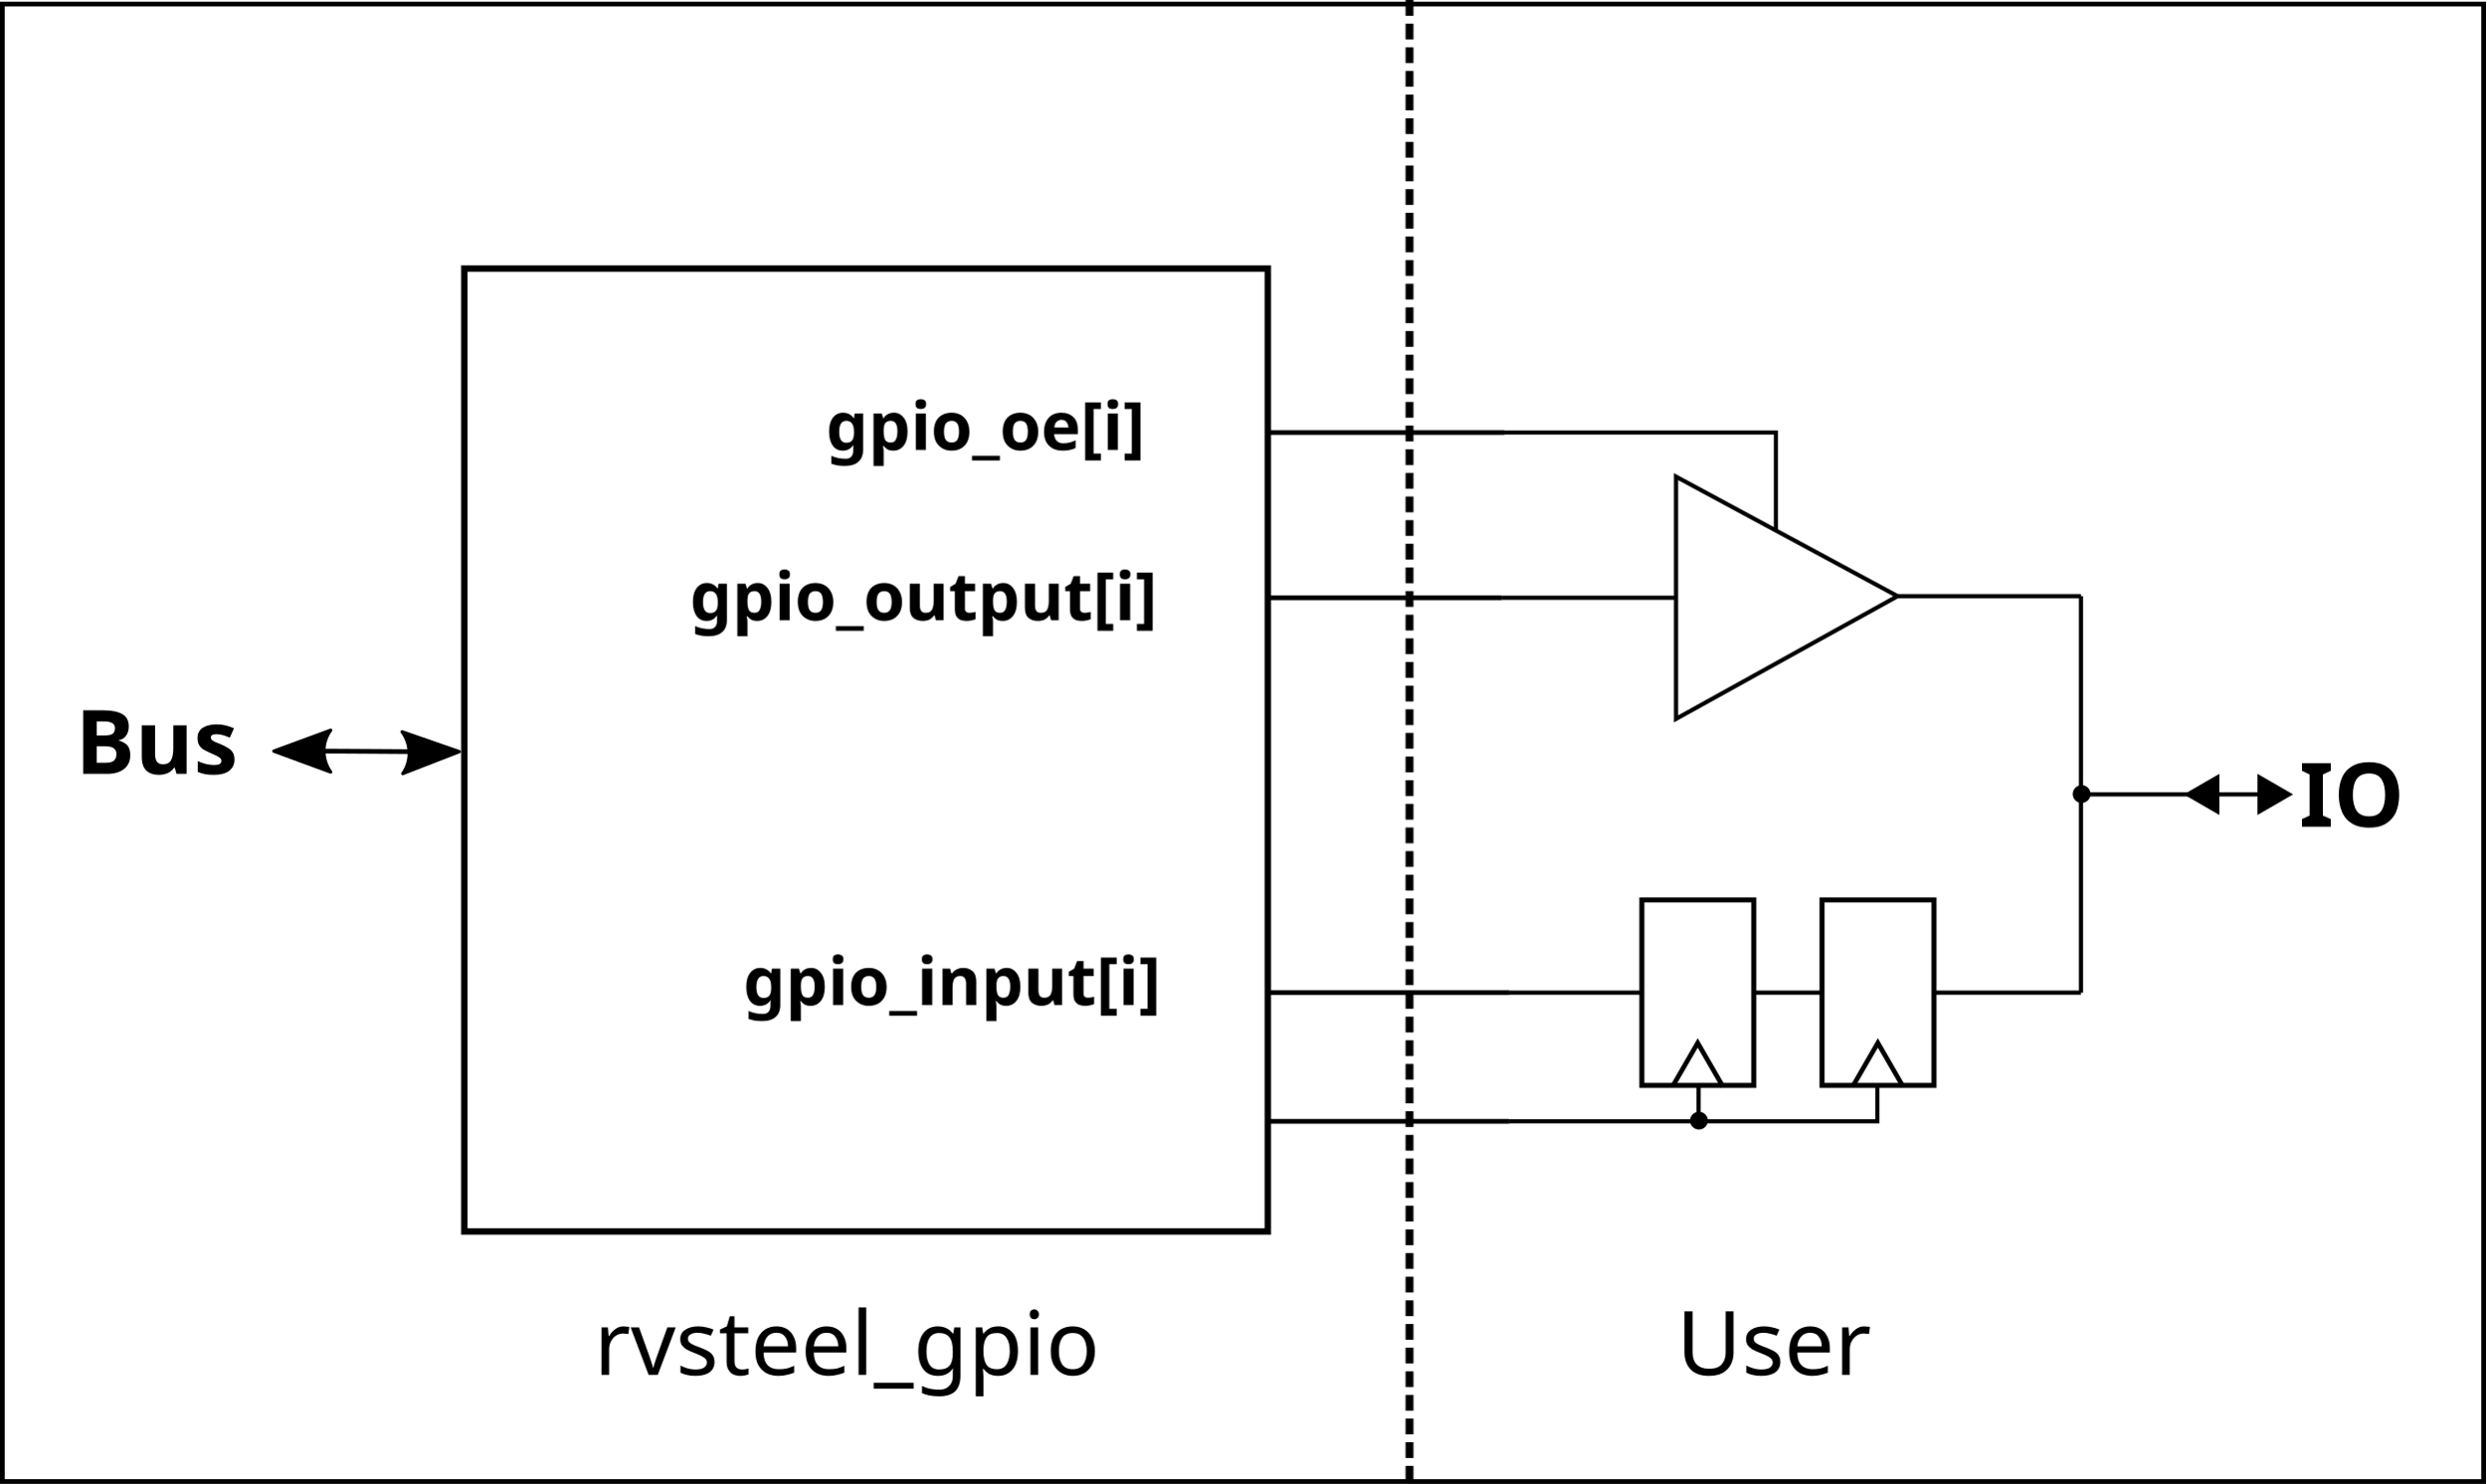
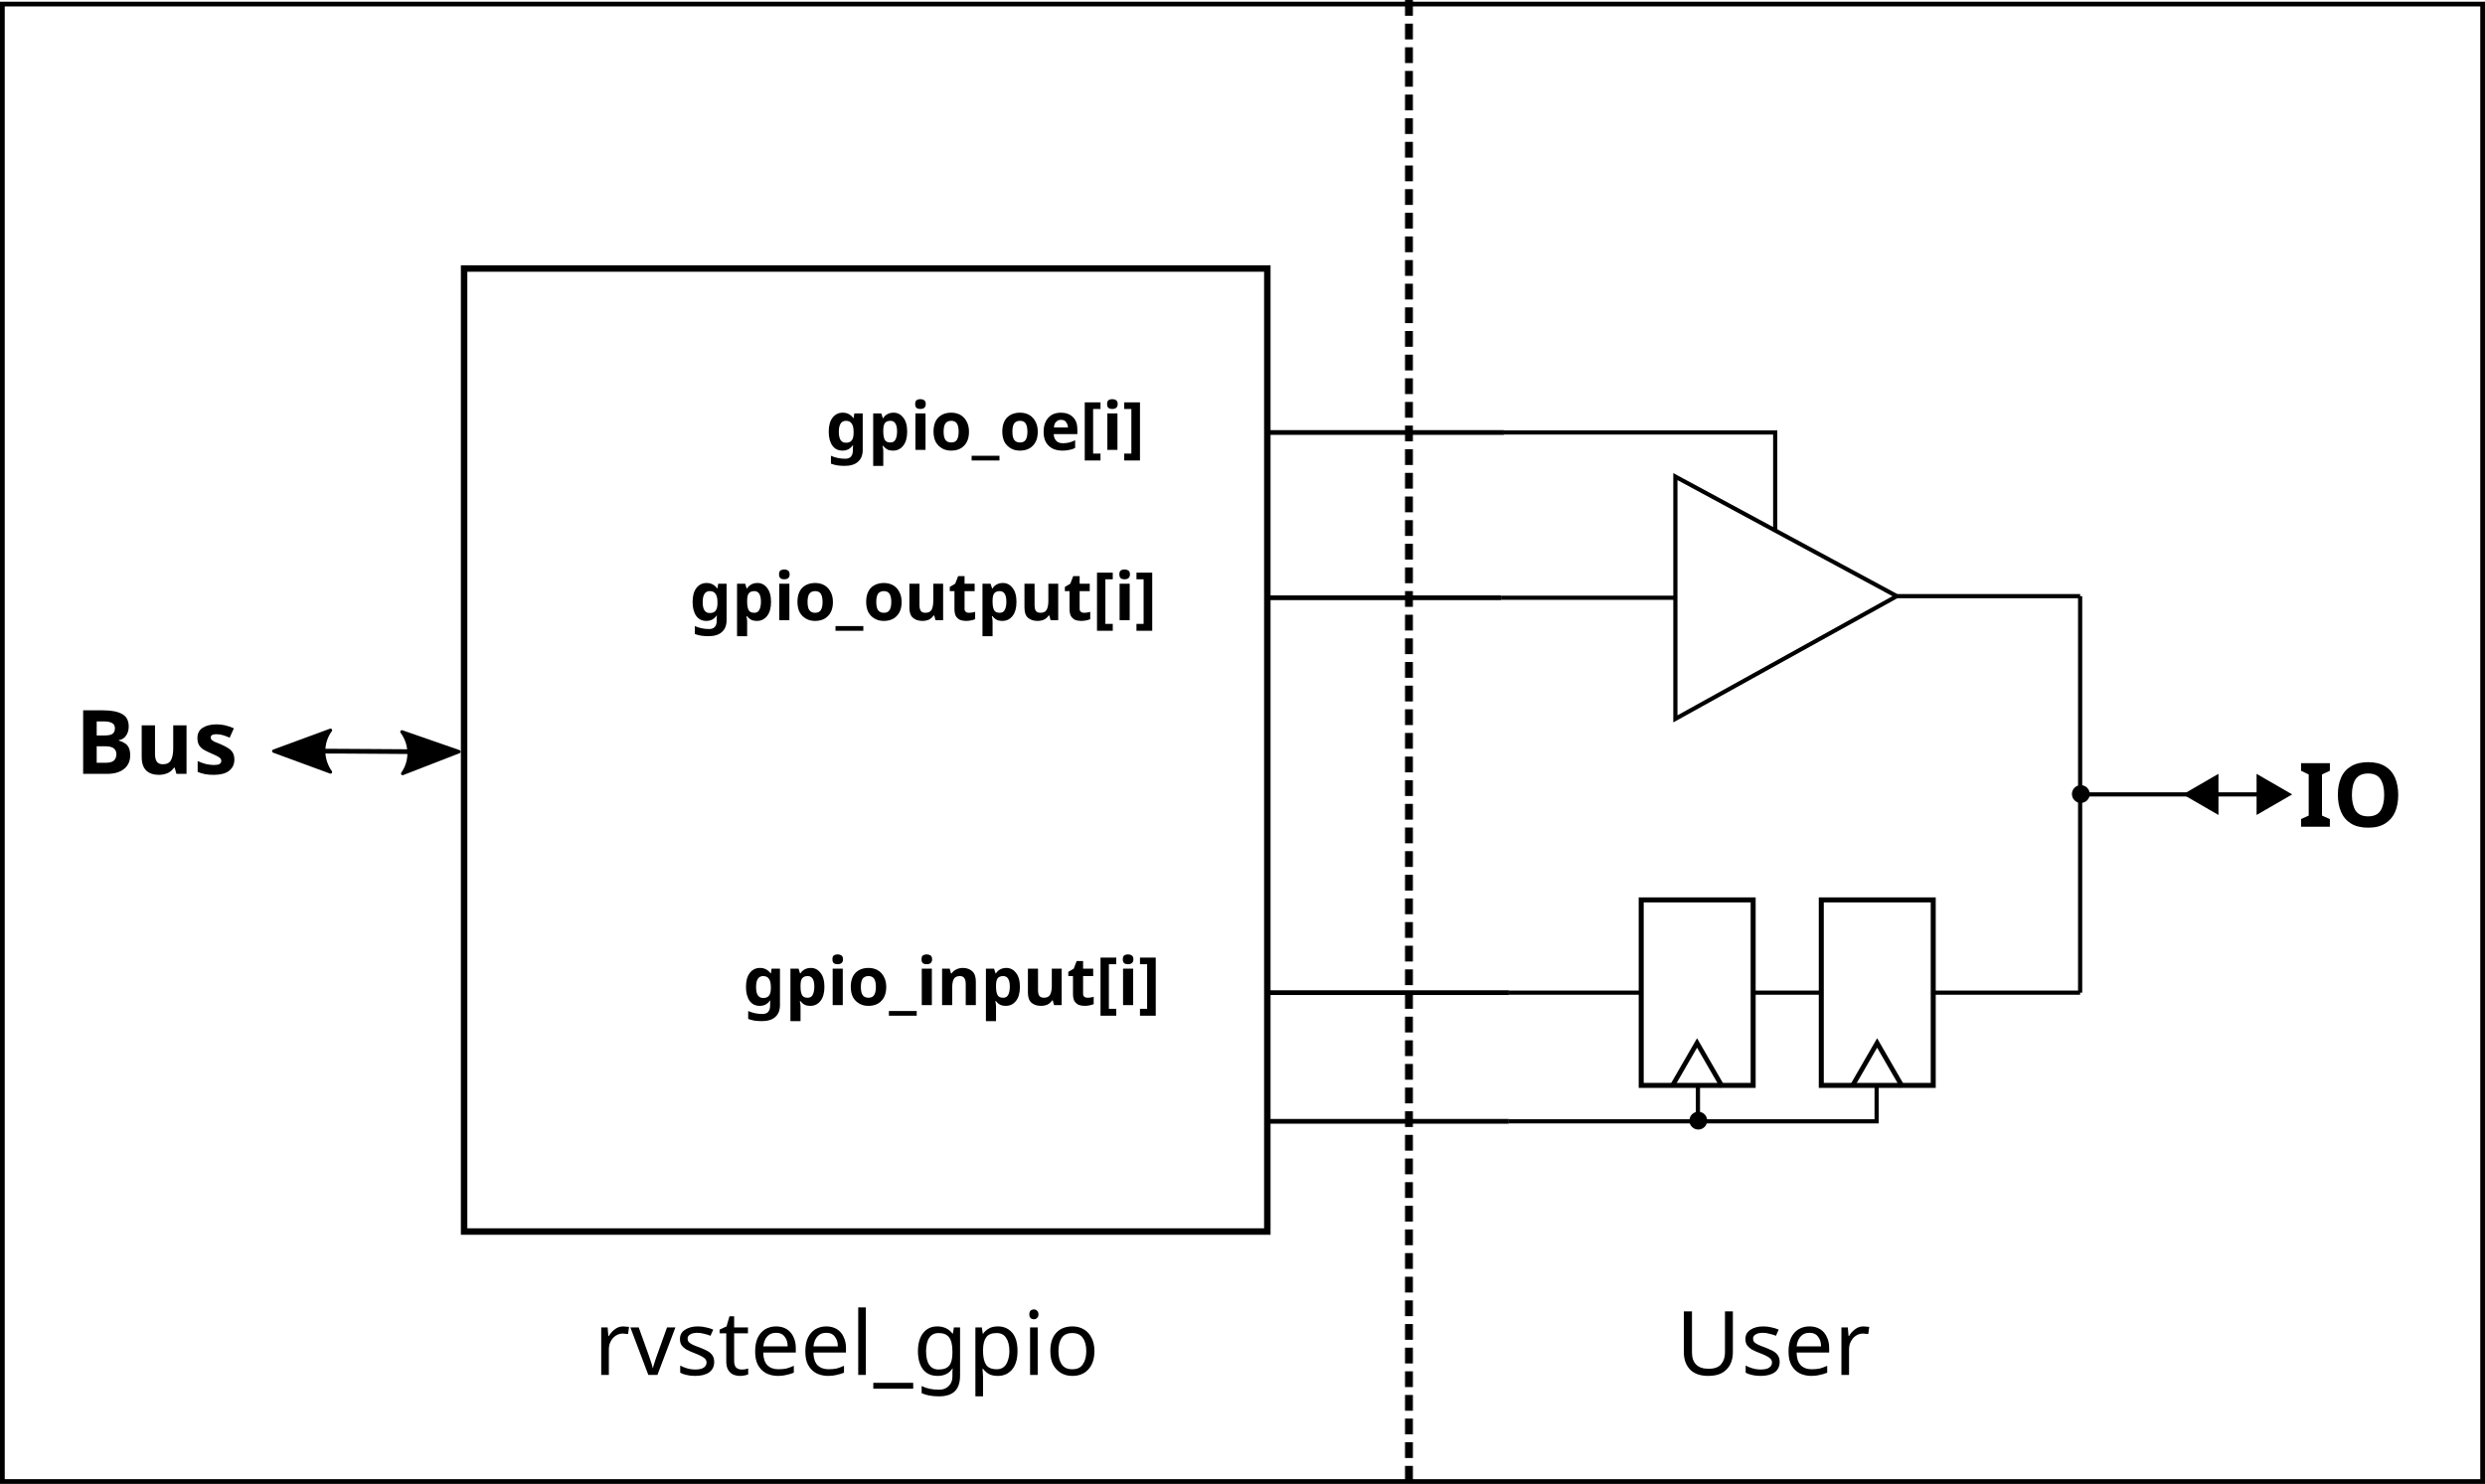
- <svg xmlns="http://www.w3.org/2000/svg" xmlns:xlink="http://www.w3.org/1999/xlink" width="157.651mm" height="94.143mm" viewBox="0 0 157.651 94.143" version="1.1" id="svg5">
+ <svg xmlns="http://www.w3.org/2000/svg" xmlns:xlink="http://www.w3.org/1999/xlink" id="svg5" width="595.848" height="355.816" version="1.1" viewBox="0 0 157.651 94.143">
  <defs id="defs2">
-     <marker style="overflow:visible" id="TriangleOutL" refX="0" refY="0" orient="auto">
-       <path transform="scale(0.8)" style="fill:context-stroke;fill-rule:evenodd;stroke:context-stroke;stroke-width:1pt" d="M 5.77,0 -2.88,5 V -5 Z" id="path1839" />
+     <marker style="overflow:visible" id="TriangleOutL" orient="auto" refX="0" refY="0">
+       <path transform="scale(0.8)" style="fill:context-stroke;fill-rule:evenodd;stroke:context-stroke;stroke-width:1pt" id="path1839" d="M 5.77,0 -2.88,5 V -5 Z" />
    </marker>
-     <marker style="overflow:visible" id="TriangleInL" refX="0" refY="0" orient="auto">
-       <path transform="scale(-0.8)" style="fill:context-stroke;fill-rule:evenodd;stroke:context-stroke;stroke-width:1pt" d="M 5.77,0 -2.88,5 V -5 Z" id="path1830" />
+     <marker style="overflow:visible" id="TriangleInL" orient="auto" refX="0" refY="0">
+       <path transform="scale(-0.8)" style="fill:context-stroke;fill-rule:evenodd;stroke:context-stroke;stroke-width:1pt" id="path1830" d="M 5.77,0 -2.88,5 V -5 Z" />
    </marker>
    <linearGradient id="linearGradient22995">
-       <stop style="stop-color:#000000;stop-opacity:1;" offset="0" id="stop22993" />
+       <stop style="stop-color:#000;stop-opacity:1" id="stop22993" offset="0" />
    </linearGradient>
-     <marker style="overflow:visible" id="Arrow2Lend" refX="0" refY="0" orient="auto">
-       <path transform="matrix(-1.1,0,0,-1.1,-1.1,0)" d="M 8.719,4.034 -2.207,0.016 8.719,-4.002 c -1.745,2.372 -1.735,5.617 -6e-7,8.035 z" style="fill:context-stroke;fill-rule:evenodd;stroke:context-stroke;stroke-width:0.625;stroke-linejoin:round" id="path1718" />
+     <marker style="overflow:visible" id="Arrow2Lend" orient="auto" refX="0" refY="0">
+       <path id="path1718" d="M 8.719,4.034 -2.207,0.016 8.719,-4.002 c -1.745,2.372 -1.735,5.617 -6e-7,8.035 z" transform="matrix(-1.1,0,0,-1.1,-1.1,0)" style="fill:context-stroke;fill-rule:evenodd;stroke:context-stroke;stroke-width:.625;stroke-linejoin:round" />
    </marker>
-     <marker style="overflow:visible" id="Arrow2Lstart" refX="0" refY="0" orient="auto">
-       <path transform="matrix(1.1,0,0,1.1,1.1,0)" d="M 8.719,4.034 -2.207,0.016 8.719,-4.002 c -1.745,2.372 -1.735,5.617 -6e-7,8.035 z" style="fill:context-stroke;fill-rule:evenodd;stroke:context-stroke;stroke-width:0.625;stroke-linejoin:round" id="path1715" />
+     <marker style="overflow:visible" id="Arrow2Lstart" orient="auto" refX="0" refY="0">
+       <path id="path1715" d="M 8.719,4.034 -2.207,0.016 8.719,-4.002 c -1.745,2.372 -1.735,5.617 -6e-7,8.035 z" transform="matrix(1.1,0,0,1.1,1.1,0)" style="fill:context-stroke;fill-rule:evenodd;stroke:context-stroke;stroke-width:.625;stroke-linejoin:round" />
    </marker>
-     <marker style="overflow:visible" id="Arrow1Lstart" refX="0" refY="0" orient="auto">
-       <path transform="matrix(0.8,0,0,0.8,10,0)" style="fill:context-stroke;fill-rule:evenodd;stroke:context-stroke;stroke-width:1pt" d="M 0,0 5,-5 -12.5,0 5,5 Z" id="path1697" />
+     <marker style="overflow:visible" id="Arrow1Lstart" orient="auto" refX="0" refY="0">
+       <path transform="matrix(0.8,0,0,0.8,10,0)" style="fill:context-stroke;fill-rule:evenodd;stroke:context-stroke;stroke-width:1pt" id="path1697" d="M 0,0 5,-5 -12.5,0 5,5 Z" />
    </marker>
    <linearGradient id="linearGradient977">
-       <stop style="stop-color:#000000;stop-opacity:1;" offset="0" id="stop975" />
+       <stop style="stop-color:#000;stop-opacity:1" id="stop975" offset="0" />
    </linearGradient>
    <linearGradient id="linearGradient852">
-       <stop style="stop-color:#000000;stop-opacity:1;" offset="0" id="stop850" />
+       <stop style="stop-color:#000;stop-opacity:1" id="stop850" offset="0" />
    </linearGradient>
-     <linearGradient xlink:href="#linearGradient852" id="linearGradient854" x1="35.606" y1="117.652" x2="80.907" y2="117.652" gradientUnits="userSpaceOnUse" gradientTransform="matrix(1.124862,0,0,0.900323,7.299961,28.86818)" />
-     <linearGradient xlink:href="#linearGradient22995" id="linearGradient22997" x1="123.661" y1="145.149" x2="132.506" y2="145.149" gradientUnits="userSpaceOnUse" gradientTransform="matrix(0.802895,0,0,0.8840333,25.03347,16.92682)" />
-     <linearGradient xlink:href="#linearGradient22995" id="linearGradient23607" gradientUnits="userSpaceOnUse" gradientTransform="matrix(0.802895,0,0,0.8840333,25.03347,16.92682)" x1="123.661" y1="145.149" x2="132.506" y2="145.149" />
+     <linearGradient id="linearGradient854" x1="35.606" x2="80.907" y1="117.652" y2="117.652" gradientTransform="matrix(1.124862,0,0,0.900323,7.299961,28.86818)" gradientUnits="userSpaceOnUse" xlink:href="#linearGradient852" />
+     <linearGradient id="linearGradient22997" x1="123.661" x2="132.506" y1="145.149" y2="145.149" gradientTransform="matrix(0.802895,0,0,0.8840333,25.03347,16.92682)" gradientUnits="userSpaceOnUse" xlink:href="#linearGradient22995" />
+     <linearGradient id="linearGradient23607" x1="123.661" x2="132.506" y1="145.149" y2="145.149" gradientTransform="matrix(0.802895,0,0,0.8840333,25.03347,16.92682)" gradientUnits="userSpaceOnUse" xlink:href="#linearGradient22995" />
  </defs>
  <g id="layer1" transform="translate(-17.90898,-87.20862)">
-     <rect style="fill:none;stroke-width:0.265" id="rect846" width="28.949" height="49.321" x="37.977" y="116.215" />
-     <rect style="fill:none;stroke:url(#linearGradient854);stroke-width:0.41;stroke-miterlimit:4;stroke-dasharray:none" id="rect848" width="50.957" height="61.097" x="47.352" y="104.244" ry="0" />
-     <path style="fill:none;stroke-width:0.265" id="path1204" d="m 20.312,136.869 c 0.106,0.004 0.211,0.018 0.316,0.021 0.098,0.003 0.195,5.3e-4 0.293,0.001 0.427,0.002 0.854,0.003 1.281,0.002 0.914,-0.001 1.828,0.034 2.74,0.106 0.43,0.039 0.86,0.084 1.292,0.099 0.387,-0.003 0.774,-0.011 1.161,-0.008 0.181,0.006 0.364,0.028 0.535,0.088 0.131,0.032 0.173,0.059 0.258,0.165 0.15,0.198 0.205,0.439 0.265,0.675 0.048,0.2 0.069,0.404 0.081,0.608 0.003,0.051 0.009,0.103 0.008,0.154 -8.2e-4,0.048 -0.009,0.095 -0.013,0.143 -0.024,0.134 -0.047,0.281 -0.118,0.401 -0.093,0.157 -0.26,0.254 -0.406,0.352 -1.053,0.647 -1.324,0.811 2.513,-1.454 0.122,-0.072 -0.249,0.135 -0.376,0.198 -0.349,0.173 -0.709,0.316 -1.074,0.451 -1.598,0.484 -3.134,1.202 -4.401,2.35 -0.227,0.229 -0.367,0.523 -0.454,0.83 -0.094,0.333 3.17e-4,0.589 0.141,0.889 0.156,0.307 0.39,0.554 0.646,0.779 0.188,0.162 0.4,0.29 0.623,0.397 0.199,0.102 0.418,0.116 0.637,0.12 0.092,-0.011 0.185,-0.011 0.277,-0.015 0.062,-0.003 0.114,-0.018 0.176,-0.014 0.014,-0.003 0.028,-0.006 0.042,-0.009 0.011,-0.006 0.022,-0.013 0.034,-0.017 0.015,-0.004 0.031,-0.005 0.046,-0.007 1.142,-0.654 2.284,-1.307 3.425,-1.962 0.042,-0.024 0.032,-0.022 0.052,-0.071 0.023,-0.161 -0.013,-7.9e-4 0.033,-0.084 0.007,-0.013 0.003,-0.032 0.013,-0.044 0.006,-0.008 0.022,-0.002 0.028,-0.01 0.047,-0.052 -0.02,-0.032 0.045,-0.042 0.005,-0.012 0.012,-0.023 0.015,-0.036 0.004,-0.017 -0.002,-0.036 0.006,-0.052 0.008,-0.017 0.035,-0.016 0.051,-0.026 0.038,-0.025 0.027,-0.019 0.048,-0.066 0.009,-0.012 0.019,-0.024 0.025,-0.037 0.008,-0.017 0.009,-0.037 0.019,-0.052 0.001,-0.002 0.064,-0.047 0.065,-0.049 0.02,-0.025 0.032,-0.056 0.05,-0.082 0.019,-0.049 0.042,-0.097 0.068,-0.142 0.009,-0.016 0.024,-0.029 0.031,-0.045 0.02,-0.044 0.029,-0.093 0.045,-0.139 0.019,-0.098 0.072,-0.18 0.113,-0.269 0.052,-0.112 0.004,-0.033 0.069,-0.129 0.089,-0.155 0.183,-0.306 0.263,-0.467 0.087,-0.109 0.157,-0.231 0.255,-0.331 0.056,-0.057 0.087,-0.074 0.152,-0.119 0.064,-0.073 0.15,-0.12 0.219,-0.187 0.025,-0.024 0.044,-0.052 0.069,-0.076 0.045,-0.043 0.096,-0.081 0.142,-0.123 0.124,-0.136 0.24,-0.276 0.343,-0.428 0.134,-0.206 0.274,-0.408 0.419,-0.607 0.038,-0.058 0.089,-0.106 0.132,-0.16 0.044,-0.057 0.047,-0.083 0.105,-0.124 0.016,-0.011 0.071,-0.036 0.054,-0.025 -1.104,0.655 -2.21,1.306 -3.314,1.96 -5.56e-4,-0.003 -0.027,-0.112 -0.008,-0.128 0.011,-0.009 0.028,0.007 0.039,0.016 0.08,0.066 0.105,0.176 0.135,0.269 0.012,0.051 0.029,0.102 0.035,0.155 0.035,0.281 -0.037,0.587 -0.149,0.843 -0.037,0.084 -0.085,0.162 -0.128,0.244 -0.364,0.628 -0.892,1.129 -1.431,1.605 -0.21,0.202 -0.673,0.503 -0.724,0.815 -0.035,0.212 0.045,0.271 0.148,0.445 0.072,0.056 0.135,0.124 0.215,0.169 0.178,0.099 0.495,0.178 0.686,0.219 0.468,0.099 0.939,0.134 1.415,0.166 0.199,0.003 0.398,0.014 0.597,0.009 0.836,-0.02 1.668,-0.135 2.495,-0.249 0.75,-0.103 1.499,-0.214 2.249,-0.32 1.778,-0.245 3.562,-0.454 5.351,-0.595 0.998,-0.079 1.358,-0.088 2.332,-0.133 1.142,-0.02 0.605,-0.021 1.612,-0.005 0,0 2.46,-1.814 2.46,-1.814 v 0 c -1.243,0.171 -0.591,0.086 -1.955,0.254 -1.29,0.144 -2.581,0.282 -3.874,0.397 -1.358,0.121 -1.279,0.103 -2.614,0.21 -0.393,0.032 -0.785,0.066 -1.178,0.099 -0.561,0.043 -1.44,0.111 -2.014,0.15 -0.891,0.06 -1.788,0.118 -2.679,0.015 -0.555,-0.067 -1.204,-0.115 -1.694,-0.411 -0.033,-0.02 -0.062,-0.047 -0.093,-0.07 -0.006,-0.013 -0.02,-0.024 -0.019,-0.038 0.003,-0.034 0.094,-0.151 0.096,-0.154 0.149,-0.184 0.328,-0.343 0.494,-0.512 0.54,-0.534 1.076,-1.087 1.445,-1.757 0.044,-0.099 0.093,-0.196 0.132,-0.297 0.152,-0.4 0.219,-0.833 0.147,-1.256 -0.057,-0.258 -0.132,-0.507 -0.325,-0.701 -0.032,-0.032 -0.072,-0.055 -0.108,-0.083 -1.135,0.666 -2.27,1.333 -3.405,1.999 -0.018,0.041 -0.035,0.08 -0.058,0.118 -0.047,0.075 -0.103,0.144 -0.145,0.221 -0.135,0.207 -0.284,0.405 -0.447,0.591 -0.119,0.13 -0.237,0.263 -0.374,0.374 -0.045,0.041 -0.086,0.086 -0.131,0.127 -0.097,0.088 -0.201,0.169 -0.288,0.268 -0.131,0.173 -0.25,0.356 -0.355,0.546 -0.104,0.16 -0.199,0.325 -0.288,0.493 -0.058,0.139 -0.117,0.28 -0.185,0.414 -0.131,0.204 0.048,-0.067 -0.076,0.101 -0.041,0.055 -0.069,0.123 -0.125,0.165 -0.01,0.012 -0.02,0.025 -0.029,0.037 -0.01,0.009 -0.022,0.016 -0.031,0.026 -0.128,0.161 0.072,-0.07 -0.046,0.091 -0.008,0.011 -0.022,0.016 -0.032,0.025 -0.011,0.011 -0.02,0.023 -0.031,0.035 -0.04,0.027 -0.06,0.056 -0.078,0.102 -0.005,0.013 -0.003,0.029 -0.012,0.04 -0.013,0.014 -0.045,-0.009 -0.053,0.018 -0.044,0.14 0.017,-0.022 -0.037,0.057 -0.008,0.012 -0.005,0.029 -0.014,0.041 -0.006,0.008 -0.019,0.005 -0.026,0.011 -0.009,0.008 -0.009,0.025 -0.02,0.03 -0.011,0.005 -0.024,-0.004 -0.036,-0.007 -0.012,-1.5e-4 -0.025,-0.004 -0.036,-5.3e-4 -0.012,0.003 -0.043,0.025 -0.032,0.019 1.12,-0.64 2.238,-1.282 3.359,-1.92 0.012,-0.007 -0.018,0.02 -0.03,0.026 -0.013,0.007 -0.029,0.007 -0.044,0.011 -0.013,0.008 -0.027,0.015 -0.04,0.023 -0.013,0.012 -0.024,0.028 -0.04,0.037 -0.019,0.01 -0.042,0.011 -0.063,0.018 -0.05,0.016 -0.096,0.044 -0.146,0.058 -0.064,0.018 -0.133,0.015 -0.197,0.034 -0.175,0.039 -0.355,0.056 -0.532,0.018 -0.215,-0.054 -0.416,-0.148 -0.603,-0.268 -0.236,-0.16 -0.432,-0.345 -0.548,-0.612 -0.033,-0.088 -0.058,-0.139 -0.07,-0.232 -0.018,-0.141 0.03,-0.278 0.075,-0.409 0.124,-0.264 0.252,-0.448 0.503,-0.608 1.134,-0.654 0.794,-0.458 -2.949,1.681 -0.062,0.035 0.123,-0.072 0.186,-0.103 0.265,-0.13 0.548,-0.218 0.823,-0.325 0.379,-0.148 0.757,-0.295 1.131,-0.456 0.119,-0.051 0.243,-0.093 0.355,-0.157 1.139,-0.642 2.272,-1.298 3.4,-1.96 0.101,-0.059 0.19,-0.136 0.284,-0.204 0.174,-0.167 0.241,-0.204 0.355,-0.409 0.116,-0.209 0.138,-0.452 0.146,-0.686 -0.01,-0.335 -0.046,-0.668 -0.125,-0.994 -0.068,-0.285 -0.118,-0.581 -0.265,-0.838 -0.098,-0.156 -0.195,-0.316 -0.37,-0.393 -0.055,-0.017 -0.109,-0.039 -0.164,-0.053 -0.174,-0.044 -0.355,-0.049 -0.533,-0.064 -0.394,-0.004 -0.787,0.037 -1.181,0.032 -0.487,-0.011 -0.975,-0.016 -1.461,0.017 -0.94,0.037 -1.882,0.041 -2.82,-0.039 -0.357,-0.029 -0.716,-0.052 -1.068,-0.125 -0.067,-0.014 -0.132,-0.034 -0.197,-0.051 -0.04,-0.011 -0.081,-0.019 -0.12,-0.032 -0.023,-0.008 -0.044,-0.021 -0.066,-0.032 0,0 -3.25,2.242 -3.25,2.242 z" />
-     <path style="fill:none;stroke:#000000;stroke-width:0.3;stroke-linecap:butt;stroke-linejoin:miter;stroke-miterlimit:1;stroke-dasharray:none;stroke-opacity:1;marker-start:url(#Arrow2Lstart);marker-end:url(#Arrow2Lend)" d="m 35.67,134.857 c 5.29,0 10.238,0.065 10.964,0.052" id="path2080" />
-     <text xml:space="preserve" style="font-style:normal;font-variant:normal;font-weight:bold;font-stretch:normal;font-size:5.644px;line-height:1.25;font-family:sans-serif;-inkscape-font-specification:'sans-serif, Bold';font-variant-ligatures:normal;font-variant-caps:normal;font-variant-numeric:normal;font-variant-east-asian:normal;fill:#000000;fill-opacity:1;stroke:none;stroke-width:0.265" x="22.685" y="136.302" id="text5067">
-       <tspan id="tspan5065" style="font-style:normal;font-variant:normal;font-weight:bold;font-stretch:normal;font-size:5.644px;font-family:sans-serif;-inkscape-font-specification:'sans-serif, Bold';font-variant-ligatures:normal;font-variant-caps:normal;font-variant-numeric:normal;font-variant-east-asian:normal;stroke-width:0.265" x="22.685" y="136.302">Bus</tspan>
+     <rect style="fill:none;stroke-width:.265" id="rect846" width="28.949" height="49.321" x="37.977" y="116.215" />
+     <rect style="fill:none;stroke:url(#linearGradient854);stroke-width:.41;stroke-miterlimit:4;stroke-dasharray:none" id="rect848" width="50.957" height="61.097" x="47.352" y="104.244" ry="0" />
+     <path style="fill:none;stroke-width:.265" id="path1204" d="m 20.312,136.869 c 0.106,0.004 0.211,0.018 0.316,0.021 0.098,0.003 0.195,5.3e-4 0.293,0.001 0.427,0.002 0.854,0.003 1.281,0.002 0.914,-0.001 1.828,0.034 2.74,0.106 0.43,0.039 0.86,0.084 1.292,0.099 0.387,-0.003 0.774,-0.011 1.161,-0.008 0.181,0.006 0.364,0.028 0.535,0.088 0.131,0.032 0.173,0.059 0.258,0.165 0.15,0.198 0.205,0.439 0.265,0.675 0.048,0.2 0.069,0.404 0.081,0.608 0.003,0.051 0.009,0.103 0.008,0.154 -8.2e-4,0.048 -0.009,0.095 -0.013,0.143 -0.024,0.134 -0.047,0.281 -0.118,0.401 -0.093,0.157 -0.26,0.254 -0.406,0.352 -1.053,0.647 -1.324,0.811 2.513,-1.454 0.122,-0.072 -0.249,0.135 -0.376,0.198 -0.349,0.173 -0.709,0.316 -1.074,0.451 -1.598,0.484 -3.134,1.202 -4.401,2.35 -0.227,0.229 -0.367,0.523 -0.454,0.83 -0.094,0.333 3.17e-4,0.589 0.141,0.889 0.156,0.307 0.39,0.554 0.646,0.779 0.188,0.162 0.4,0.29 0.623,0.397 0.199,0.102 0.418,0.116 0.637,0.12 0.092,-0.011 0.185,-0.011 0.277,-0.015 0.062,-0.003 0.114,-0.018 0.176,-0.014 0.014,-0.003 0.028,-0.006 0.042,-0.009 0.011,-0.006 0.022,-0.013 0.034,-0.017 0.015,-0.004 0.031,-0.005 0.046,-0.007 1.142,-0.654 2.284,-1.307 3.425,-1.962 0.042,-0.024 0.032,-0.022 0.052,-0.071 0.023,-0.161 -0.013,-7.9e-4 0.033,-0.084 0.007,-0.013 0.003,-0.032 0.013,-0.044 0.006,-0.008 0.022,-0.002 0.028,-0.01 0.047,-0.052 -0.02,-0.032 0.045,-0.042 0.005,-0.012 0.012,-0.023 0.015,-0.036 0.004,-0.017 -0.002,-0.036 0.006,-0.052 0.008,-0.017 0.035,-0.016 0.051,-0.026 0.038,-0.025 0.027,-0.019 0.048,-0.066 0.009,-0.012 0.019,-0.024 0.025,-0.037 0.008,-0.017 0.009,-0.037 0.019,-0.052 0.001,-0.002 0.064,-0.047 0.065,-0.049 0.02,-0.025 0.032,-0.056 0.05,-0.082 0.019,-0.049 0.042,-0.097 0.068,-0.142 0.009,-0.016 0.024,-0.029 0.031,-0.045 0.02,-0.044 0.029,-0.093 0.045,-0.139 0.019,-0.098 0.072,-0.18 0.113,-0.269 0.052,-0.112 0.004,-0.033 0.069,-0.129 0.089,-0.155 0.183,-0.306 0.263,-0.467 0.087,-0.109 0.157,-0.231 0.255,-0.331 0.056,-0.057 0.087,-0.074 0.152,-0.119 0.064,-0.073 0.15,-0.12 0.219,-0.187 0.025,-0.024 0.044,-0.052 0.069,-0.076 0.045,-0.043 0.096,-0.081 0.142,-0.123 0.124,-0.136 0.24,-0.276 0.343,-0.428 0.134,-0.206 0.274,-0.408 0.419,-0.607 0.038,-0.058 0.089,-0.106 0.132,-0.16 0.044,-0.057 0.047,-0.083 0.105,-0.124 0.016,-0.011 0.071,-0.036 0.054,-0.025 -1.104,0.655 -2.21,1.306 -3.314,1.96 -5.56e-4,-0.003 -0.027,-0.112 -0.008,-0.128 0.011,-0.009 0.028,0.007 0.039,0.016 0.08,0.066 0.105,0.176 0.135,0.269 0.012,0.051 0.029,0.102 0.035,0.155 0.035,0.281 -0.037,0.587 -0.149,0.843 -0.037,0.084 -0.085,0.162 -0.128,0.244 -0.364,0.628 -0.892,1.129 -1.431,1.605 -0.21,0.202 -0.673,0.503 -0.724,0.815 -0.035,0.212 0.045,0.271 0.148,0.445 0.072,0.056 0.135,0.124 0.215,0.169 0.178,0.099 0.495,0.178 0.686,0.219 0.468,0.099 0.939,0.134 1.415,0.166 0.199,0.003 0.398,0.014 0.597,0.009 0.836,-0.02 1.668,-0.135 2.495,-0.249 0.75,-0.103 1.499,-0.214 2.249,-0.32 1.778,-0.245 3.562,-0.454 5.351,-0.595 0.998,-0.079 1.358,-0.088 2.332,-0.133 1.142,-0.02 0.605,-0.021 1.612,-0.005 0,0 2.46,-1.814 2.46,-1.814 v 0 c -1.243,0.171 -0.591,0.086 -1.955,0.254 -1.29,0.144 -2.581,0.282 -3.874,0.397 -1.358,0.121 -1.279,0.103 -2.614,0.21 -0.393,0.032 -0.785,0.066 -1.178,0.099 -0.561,0.043 -1.44,0.111 -2.014,0.15 -0.891,0.06 -1.788,0.118 -2.679,0.015 -0.555,-0.067 -1.204,-0.115 -1.694,-0.411 -0.033,-0.02 -0.062,-0.047 -0.093,-0.07 -0.006,-0.013 -0.02,-0.024 -0.019,-0.038 0.003,-0.034 0.094,-0.151 0.096,-0.154 0.149,-0.184 0.328,-0.343 0.494,-0.512 0.54,-0.534 1.076,-1.087 1.445,-1.757 0.044,-0.099 0.093,-0.196 0.132,-0.297 0.152,-0.4 0.219,-0.833 0.147,-1.256 -0.057,-0.258 -0.132,-0.507 -0.325,-0.701 -0.032,-0.032 -0.072,-0.055 -0.108,-0.083 -1.135,0.666 -2.27,1.333 -3.405,1.999 -0.018,0.041 -0.035,0.08 -0.058,0.118 -0.047,0.075 -0.103,0.144 -0.145,0.221 -0.135,0.207 -0.284,0.405 -0.447,0.591 -0.119,0.13 -0.237,0.263 -0.374,0.374 -0.045,0.041 -0.086,0.086 -0.131,0.127 -0.097,0.088 -0.201,0.169 -0.288,0.268 -0.131,0.173 -0.25,0.356 -0.355,0.546 -0.104,0.16 -0.199,0.325 -0.288,0.493 -0.058,0.139 -0.117,0.28 -0.185,0.414 -0.131,0.204 0.048,-0.067 -0.076,0.101 -0.041,0.055 -0.069,0.123 -0.125,0.165 -0.01,0.012 -0.02,0.025 -0.029,0.037 -0.01,0.009 -0.022,0.016 -0.031,0.026 -0.128,0.161 0.072,-0.07 -0.046,0.091 -0.008,0.011 -0.022,0.016 -0.032,0.025 -0.011,0.011 -0.02,0.023 -0.031,0.035 -0.04,0.027 -0.06,0.056 -0.078,0.102 -0.005,0.013 -0.003,0.029 -0.012,0.04 -0.013,0.014 -0.045,-0.009 -0.053,0.018 -0.044,0.14 0.017,-0.022 -0.037,0.057 -0.008,0.012 -0.005,0.029 -0.014,0.041 -0.006,0.008 -0.019,0.005 -0.026,0.011 -0.009,0.008 -0.009,0.025 -0.02,0.03 -0.011,0.005 -0.024,-0.004 -0.036,-0.007 -0.012,-1.5e-4 -0.025,-0.004 -0.036,-5.3e-4 -0.012,0.003 -0.043,0.025 -0.032,0.019 1.12,-0.64 2.238,-1.282 3.359,-1.92 0.012,-0.007 -0.018,0.02 -0.03,0.026 -0.013,0.007 -0.029,0.007 -0.044,0.011 -0.013,0.008 -0.027,0.015 -0.04,0.023 -0.013,0.012 -0.024,0.028 -0.04,0.037 -0.019,0.01 -0.042,0.011 -0.063,0.018 -0.05,0.016 -0.096,0.044 -0.146,0.058 -0.064,0.018 -0.133,0.015 -0.197,0.034 -0.175,0.039 -0.355,0.056 -0.532,0.018 -0.215,-0.054 -0.416,-0.148 -0.603,-0.268 -0.236,-0.16 -0.432,-0.345 -0.548,-0.612 -0.033,-0.088 -0.058,-0.139 -0.07,-0.232 -0.018,-0.141 0.03,-0.278 0.075,-0.409 0.124,-0.264 0.252,-0.448 0.503,-0.608 1.134,-0.654 0.794,-0.458 -2.949,1.681 -0.062,0.035 0.123,-0.072 0.186,-0.103 0.265,-0.13 0.548,-0.218 0.823,-0.325 0.379,-0.148 0.757,-0.295 1.131,-0.456 0.119,-0.051 0.243,-0.093 0.355,-0.157 1.139,-0.642 2.272,-1.298 3.4,-1.96 0.101,-0.059 0.19,-0.136 0.284,-0.204 0.174,-0.167 0.241,-0.204 0.355,-0.409 0.116,-0.209 0.138,-0.452 0.146,-0.686 -0.01,-0.335 -0.046,-0.668 -0.125,-0.994 -0.068,-0.285 -0.118,-0.581 -0.265,-0.838 -0.098,-0.156 -0.195,-0.316 -0.37,-0.393 -0.055,-0.017 -0.109,-0.039 -0.164,-0.053 -0.174,-0.044 -0.355,-0.049 -0.533,-0.064 -0.394,-0.004 -0.787,0.037 -1.181,0.032 -0.487,-0.011 -0.975,-0.016 -1.461,0.017 -0.94,0.037 -1.882,0.041 -2.82,-0.039 -0.357,-0.029 -0.716,-0.052 -1.068,-0.125 -0.067,-0.014 -0.132,-0.034 -0.197,-0.051 -0.04,-0.011 -0.081,-0.019 -0.12,-0.032 -0.023,-0.008 -0.044,-0.021 -0.066,-0.032 0,0 -3.25,2.242 -3.25,2.242 z" />
+     <path style="fill:none;stroke:#000;stroke-width:.3;stroke-linecap:butt;stroke-linejoin:miter;stroke-miterlimit:1;stroke-dasharray:none;stroke-opacity:1;marker-start:url(#Arrow2Lstart);marker-end:url(#Arrow2Lend)" id="path2080" d="m 35.67,134.857 c 5.29,0 10.238,0.065 10.964,0.052" />
+     <text xml:space="preserve" style="font-style:normal;font-variant:normal;font-weight:700;font-stretch:normal;font-size:5.644px;line-height:1.25;font-family:sans-serif;-inkscape-font-specification:'sans-serif, Bold';font-variant-ligatures:normal;font-variant-caps:normal;font-variant-numeric:normal;font-variant-east-asian:normal;fill:#000;fill-opacity:1;stroke:none;stroke-width:.265" id="text5067" x="22.685" y="136.302">
+       <tspan id="tspan5065" style="font-style:normal;font-variant:normal;font-weight:700;font-stretch:normal;font-size:5.644px;font-family:sans-serif;-inkscape-font-specification:'sans-serif, Bold';font-variant-ligatures:normal;font-variant-caps:normal;font-variant-numeric:normal;font-variant-east-asian:normal;stroke-width:.265" x="22.685" y="136.302">Bus</tspan>
    </text>
-     <text xml:space="preserve" style="font-style:normal;font-variant:normal;font-weight:bold;font-stretch:normal;font-size:4.233px;line-height:1.25;font-family:sans-serif;-inkscape-font-specification:'sans-serif, Bold';font-variant-ligatures:normal;font-variant-caps:normal;font-variant-numeric:normal;font-variant-east-asian:normal;fill:#000000;fill-opacity:1;stroke:none;stroke-width:0.265" x="65.047" y="150.976" id="text10566">
+     <text xml:space="preserve" style="font-style:normal;font-variant:normal;font-weight:700;font-stretch:normal;font-size:4.233px;line-height:1.25;font-family:sans-serif;-inkscape-font-specification:'sans-serif, Bold';font-variant-ligatures:normal;font-variant-caps:normal;font-variant-numeric:normal;font-variant-east-asian:normal;fill:#000;fill-opacity:1;stroke:none;stroke-width:.265" id="text10566" x="65.047" y="150.976">
      <tspan id="tspan22365" x="65.047" y="150.976">gpio_input[i]</tspan>
    </text>
-     <text xml:space="preserve" style="font-style:normal;font-variant:normal;font-weight:bold;font-stretch:normal;font-size:4.233px;line-height:1.25;font-family:sans-serif;-inkscape-font-specification:'sans-serif, Bold';font-variant-ligatures:normal;font-variant-caps:normal;font-variant-numeric:normal;font-variant-east-asian:normal;fill:#000000;fill-opacity:1;stroke:none;stroke-width:0.265" x="70.298" y="115.749" id="text16176">
+     <text xml:space="preserve" style="font-style:normal;font-variant:normal;font-weight:700;font-stretch:normal;font-size:4.233px;line-height:1.25;font-family:sans-serif;-inkscape-font-specification:'sans-serif, Bold';font-variant-ligatures:normal;font-variant-caps:normal;font-variant-numeric:normal;font-variant-east-asian:normal;fill:#000;fill-opacity:1;stroke:none;stroke-width:.265" id="text16176" x="70.298" y="115.749">
      <tspan id="tspan22325" x="70.298" y="115.749">gpio_oe[i]</tspan>
    </text>
-     <text xml:space="preserve" style="font-style:normal;font-variant:normal;font-weight:bold;font-stretch:normal;font-size:4.233px;line-height:1.25;font-family:sans-serif;-inkscape-font-specification:'sans-serif, Bold';font-variant-ligatures:normal;font-variant-caps:normal;font-variant-numeric:normal;font-variant-east-asian:normal;fill:#000000;fill-opacity:1;stroke:none;stroke-width:0.265" x="61.659" y="126.554" id="text19192">
+     <text xml:space="preserve" style="font-style:normal;font-variant:normal;font-weight:700;font-stretch:normal;font-size:4.233px;line-height:1.25;font-family:sans-serif;-inkscape-font-specification:'sans-serif, Bold';font-variant-ligatures:normal;font-variant-caps:normal;font-variant-numeric:normal;font-variant-east-asian:normal;fill:#000;fill-opacity:1;stroke:none;stroke-width:.265" id="text19192" x="61.659" y="126.554">
      <tspan id="tspan22345" x="61.659" y="126.554">gpio_output[i]</tspan>
    </text>
    <g id="g24255">
      <g id="g23975">
-         <path style="fill:none;stroke:#000000;stroke-width:0.265px;stroke-linecap:butt;stroke-linejoin:miter;stroke-opacity:1" d="m 124.197,117.447 v 15.368 l 14.047,-7.785 z" id="path22427" />
-         <path style="fill:none;stroke:#000000;stroke-width:0.265px;stroke-linecap:butt;stroke-linejoin:miter;stroke-opacity:1" d="m 138.244,125.03 h 11.631" id="path23889" />
+         <path style="fill:none;stroke:#000;stroke-width:.265px;stroke-linecap:butt;stroke-linejoin:miter;stroke-opacity:1" id="path22427" d="m 124.197,117.447 v 15.368 l 14.047,-7.785 z" />
+         <path style="fill:none;stroke:#000;stroke-width:.265px;stroke-linecap:butt;stroke-linejoin:miter;stroke-opacity:1" id="path23889" d="m 138.244,125.03 h 11.631" />
      </g>
-       <path style="fill:none;stroke:#000000;stroke-width:0.265px;stroke-linecap:butt;stroke-linejoin:miter;stroke-opacity:1" d="m 130.53,120.858 v -6.212 h -17.215" id="path24065" />
-       <path style="fill:none;stroke:#000000;stroke-width:0.265px;stroke-linecap:butt;stroke-linejoin:miter;stroke-opacity:1" d="M 124.23,125.132 H 113.138" id="path24067" />
+       <path style="fill:none;stroke:#000;stroke-width:.265px;stroke-linecap:butt;stroke-linejoin:miter;stroke-opacity:1" id="path24065" d="m 130.53,120.858 v -6.212 h -17.215" />
+       <path style="fill:none;stroke:#000;stroke-width:.265px;stroke-linecap:butt;stroke-linejoin:miter;stroke-opacity:1" id="path24067" d="M 124.23,125.132 H 113.138" />
    </g>
    <g id="g24248">
      <g id="g23986">
        <g id="g23814" transform="translate(-2.291085,5.057938)">
          <g id="g23567" transform="translate(0,-0.1163395)">
-             <rect style="fill:none;stroke:url(#linearGradient22997);stroke-width:0.318;stroke-miterlimit:4;stroke-dasharray:none" id="rect22991" width="7.102" height="11.769" x="124.32" y="139.359" />
-             <path style="fill:none;stroke:#000000;stroke-width:0.3;stroke-linecap:butt;stroke-linejoin:miter;stroke-miterlimit:4;stroke-dasharray:none;stroke-opacity:1" d="m 126.276,151.183 1.587,-2.748 1.604,2.778" id="path23450" />
+             <rect style="fill:none;stroke:url(#linearGradient22997);stroke-width:.318;stroke-miterlimit:4;stroke-dasharray:none" id="rect22991" width="7.102" height="11.769" x="124.32" y="139.359" />
+             <path style="fill:none;stroke:#000;stroke-width:.3;stroke-linecap:butt;stroke-linejoin:miter;stroke-miterlimit:4;stroke-dasharray:none;stroke-opacity:1" id="path23450" d="m 126.276,151.183 1.587,-2.748 1.604,2.778" />
          </g>
          <g id="g23567-2" transform="translate(11.42428,-0.1163395)">
-             <rect style="fill:none;stroke:url(#linearGradient23607);stroke-width:0.318;stroke-miterlimit:4;stroke-dasharray:none" id="rect22991-6" width="7.102" height="11.769" x="124.32" y="139.359" />
-             <path style="fill:none;stroke:#000000;stroke-width:0.3;stroke-linecap:butt;stroke-linejoin:miter;stroke-miterlimit:4;stroke-dasharray:none;stroke-opacity:1" d="m 126.276,151.183 1.587,-2.748 1.604,2.778" id="path23450-5" />
+             <rect style="fill:none;stroke:url(#linearGradient23607);stroke-width:.318;stroke-miterlimit:4;stroke-dasharray:none" id="rect22991-6" width="7.102" height="11.769" x="124.32" y="139.359" />
+             <path style="fill:none;stroke:#000;stroke-width:.3;stroke-linecap:butt;stroke-linejoin:miter;stroke-miterlimit:4;stroke-dasharray:none;stroke-opacity:1" id="path23450-5" d="m 126.276,151.183 1.587,-2.748 1.604,2.778" />
          </g>
-           <path style="fill:none;stroke:#000000;stroke-width:0.265px;stroke-linecap:butt;stroke-linejoin:miter;stroke-opacity:1" d="m 131.329,145.127 h 4.481" id="path23645" />
+           <path style="fill:none;stroke:#000;stroke-width:.265px;stroke-linecap:butt;stroke-linejoin:miter;stroke-opacity:1" id="path23645" d="m 131.329,145.127 h 4.481" />
        </g>
-         <path style="fill:none;stroke:#000000;stroke-width:0.265px;stroke-linecap:butt;stroke-linejoin:miter;stroke-opacity:1" d="m 140.557,150.185 h 9.317" id="path23891" />
+         <path style="fill:none;stroke:#000;stroke-width:.265px;stroke-linecap:butt;stroke-linejoin:miter;stroke-opacity:1" id="path23891" d="m 140.557,150.185 h 9.317" />
      </g>
-       <path style="fill:none;stroke:#000000;stroke-width:0.265px;stroke-linecap:butt;stroke-linejoin:miter;stroke-opacity:1" d="m 122.059,150.185 h -8.43" id="path24069" />
-       <path style="fill:none;stroke:#000000;stroke-width:0.265px;stroke-linecap:butt;stroke-linejoin:miter;stroke-opacity:1" d="m 136.964,156.086 v 2.263 h -23.337" id="path24071" />
-       <path style="fill:none;stroke:#000000;stroke-width:0.265px;stroke-linecap:butt;stroke-linejoin:miter;stroke-opacity:1" d="m 125.628,156.064 v 2.374" id="path24073" />
+       <path style="fill:none;stroke:#000;stroke-width:.265px;stroke-linecap:butt;stroke-linejoin:miter;stroke-opacity:1" id="path24069" d="m 122.059,150.185 h -8.43" />
+       <path style="fill:none;stroke:#000;stroke-width:.265px;stroke-linecap:butt;stroke-linejoin:miter;stroke-opacity:1" id="path24071" d="m 136.964,156.086 v 2.263 h -23.337" />
+       <path style="fill:none;stroke:#000;stroke-width:.265px;stroke-linecap:butt;stroke-linejoin:miter;stroke-opacity:1" id="path24073" d="m 125.628,156.064 v 2.374" />
    </g>
-     <path style="fill:none;stroke:#000000;stroke-width:0.265px;stroke-linecap:butt;stroke-linejoin:miter;stroke-opacity:1" d="m 149.875,125.03 v 25.155" id="path25084" />
-     <path style="fill:none;stroke:#000000;stroke-width:0.265px;stroke-linecap:butt;stroke-linejoin:miter;stroke-opacity:1" d="m 149.868,137.608 h 8.031" id="path25086" />
-     <circle style="fill:#000000;fill-opacity:1;stroke-width:0.3;stroke-miterlimit:4;stroke-dasharray:none" id="path25212-1" cx="149.919" cy="137.585" r="0.565" />
-     <circle style="fill:#000000;fill-opacity:1;stroke-width:0.3;stroke-miterlimit:4;stroke-dasharray:none" id="path25212-4" cx="125.65" cy="158.305" r="0.565" />
-     <path style="fill:none;stroke:#000000;stroke-width:0.265px;stroke-linecap:butt;stroke-linejoin:miter;stroke-opacity:1;marker-start:url(#TriangleInL);marker-end:url(#TriangleOutL)" d="m 157.899,137.608 h 3.922" id="path25630" />
-     <text xml:space="preserve" style="font-style:normal;font-weight:normal;font-size:10.583px;line-height:1.25;font-family:sans-serif;fill:#000000;fill-opacity:1;stroke:none;stroke-width:0.265" x="163.703" y="139.66" id="text27790">
-       <tspan id="tspan27788" style="font-style:normal;font-variant:normal;font-weight:bold;font-stretch:normal;font-size:5.644px;font-family:sans-serif;-inkscape-font-specification:'sans-serif, Bold';font-variant-ligatures:normal;font-variant-caps:normal;font-variant-numeric:normal;font-variant-east-asian:normal;stroke-width:0.265" x="163.703" y="139.66">IO</tspan>
+     <path style="fill:none;stroke:#000;stroke-width:.265px;stroke-linecap:butt;stroke-linejoin:miter;stroke-opacity:1" id="path25084" d="m 149.875,125.03 v 25.155" />
+     <path style="fill:none;stroke:#000;stroke-width:.265px;stroke-linecap:butt;stroke-linejoin:miter;stroke-opacity:1" id="path25086" d="m 149.868,137.608 h 8.031" />
+     <circle style="fill:#000;fill-opacity:1;stroke-width:.3;stroke-miterlimit:4;stroke-dasharray:none" id="path25212-1" cx="149.919" cy="137.585" r=".565" />
+     <circle style="fill:#000;fill-opacity:1;stroke-width:.3;stroke-miterlimit:4;stroke-dasharray:none" id="path25212-4" cx="125.65" cy="158.305" r=".565" />
+     <path style="fill:none;stroke:#000;stroke-width:.265px;stroke-linecap:butt;stroke-linejoin:miter;stroke-opacity:1;marker-start:url(#TriangleInL);marker-end:url(#TriangleOutL)" id="path25630" d="m 157.899,137.608 h 3.922" />
+     <text xml:space="preserve" style="font-style:normal;font-weight:400;font-size:10.583px;line-height:1.25;font-family:sans-serif;fill:#000;fill-opacity:1;stroke:none;stroke-width:.265" id="text27790" x="163.703" y="139.66">
+       <tspan id="tspan27788" style="font-style:normal;font-variant:normal;font-weight:700;font-stretch:normal;font-size:5.644px;font-family:sans-serif;-inkscape-font-specification:'sans-serif, Bold';font-variant-ligatures:normal;font-variant-caps:normal;font-variant-numeric:normal;font-variant-east-asian:normal;stroke-width:.265" x="163.703" y="139.66">IO</tspan>
    </text>
-     <path style="fill:none;stroke:#000000;stroke-width:0.5;stroke-linecap:butt;stroke-linejoin:miter;stroke-miterlimit:4;stroke-dasharray:1, 0.5;stroke-dashoffset:0;stroke-opacity:1" d="M 107.295,87.209 V 181.202" id="path30671" />
-     <text xml:space="preserve" style="font-style:normal;font-variant:normal;font-weight:normal;font-stretch:normal;font-size:5.644px;line-height:1.25;font-family:sans-serif;-inkscape-font-specification:'sans-serif, Normal';font-variant-ligatures:normal;font-variant-caps:normal;font-variant-numeric:normal;font-variant-east-asian:normal;fill:#000000;fill-opacity:1;stroke:none;stroke-width:0.265" x="124.236" y="174.434" id="text32361">
-       <tspan id="tspan32359" style="font-style:normal;font-variant:normal;font-weight:normal;font-stretch:normal;font-size:5.644px;font-family:sans-serif;-inkscape-font-specification:'sans-serif, Normal';font-variant-ligatures:normal;font-variant-caps:normal;font-variant-numeric:normal;font-variant-east-asian:normal;stroke-width:0.265" x="124.236" y="174.434">User</tspan>
+     <path style="fill:none;stroke:#000;stroke-width:.5;stroke-linecap:butt;stroke-linejoin:miter;stroke-miterlimit:4;stroke-dasharray:1,.5;stroke-dashoffset:0;stroke-opacity:1" id="path30671" d="M 107.295,87.209 V 181.202" />
+     <text xml:space="preserve" style="font-style:normal;font-variant:normal;font-weight:400;font-stretch:normal;font-size:5.644px;line-height:1.25;font-family:sans-serif;-inkscape-font-specification:'sans-serif, Normal';font-variant-ligatures:normal;font-variant-caps:normal;font-variant-numeric:normal;font-variant-east-asian:normal;fill:#000;fill-opacity:1;stroke:none;stroke-width:.265" id="text32361" x="124.236" y="174.434">
+       <tspan id="tspan32359" style="font-style:normal;font-variant:normal;font-weight:400;font-stretch:normal;font-size:5.644px;font-family:sans-serif;-inkscape-font-specification:'sans-serif, Normal';font-variant-ligatures:normal;font-variant-caps:normal;font-variant-numeric:normal;font-variant-east-asian:normal;stroke-width:.265" x="124.236" y="174.434">User</tspan>
    </text>
-     <text xml:space="preserve" style="font-style:normal;font-variant:normal;font-weight:normal;font-stretch:normal;font-size:5.644px;line-height:1.25;font-family:sans-serif;-inkscape-font-specification:'sans-serif, Normal';font-variant-ligatures:normal;font-variant-caps:normal;font-variant-numeric:normal;font-variant-east-asian:normal;fill:#000000;fill-opacity:1;stroke:none;stroke-width:0.265" x="55.566" y="174.434" id="text32361-0">
+     <text xml:space="preserve" style="font-style:normal;font-variant:normal;font-weight:400;font-stretch:normal;font-size:5.644px;line-height:1.25;font-family:sans-serif;-inkscape-font-specification:'sans-serif, Normal';font-variant-ligatures:normal;font-variant-caps:normal;font-variant-numeric:normal;font-variant-east-asian:normal;fill:#000;fill-opacity:1;stroke:none;stroke-width:.265" id="text32361-0" x="55.566" y="174.434">
      <tspan id="tspan34890" x="55.566" y="174.434">rvsteel_gpio</tspan>
    </text>
-     <path style="fill:none;stroke:#000000;stroke-width:0.3;stroke-linecap:butt;stroke-linejoin:miter;stroke-miterlimit:4;stroke-dasharray:none;stroke-opacity:1" d="M 113.316,114.647 H 98.23" id="path40598" />
-     <path style="fill:none;stroke:#000000;stroke-width:0.3;stroke-linecap:butt;stroke-linejoin:miter;stroke-miterlimit:4;stroke-dasharray:none;stroke-opacity:1" d="M 113.138,125.132 H 98.23" id="path40600" />
-     <path style="fill:none;stroke:#000000;stroke-width:0.3;stroke-linecap:butt;stroke-linejoin:miter;stroke-miterlimit:4;stroke-dasharray:none;stroke-opacity:1" d="M 113.629,150.185 H 98.142" id="path40602" />
-     <path style="fill:none;stroke:#000000;stroke-width:0.3;stroke-linecap:butt;stroke-linejoin:miter;stroke-miterlimit:4;stroke-dasharray:none;stroke-opacity:1" d="M 113.626,158.349 H 98.23" id="path40604" />
-     <path style="fill:none;stroke:#000000;stroke-width:0.3;stroke-linecap:butt;stroke-linejoin:miter;stroke-miterlimit:4;stroke-dasharray:none;stroke-opacity:1" d="m 107.295,181.202 h 68.115 V 87.467 H 18.059 v 93.734 h 89.236" id="path40809" />
+     <path style="fill:none;stroke:#000;stroke-width:.3;stroke-linecap:butt;stroke-linejoin:miter;stroke-miterlimit:4;stroke-dasharray:none;stroke-opacity:1" id="path40598" d="M 113.316,114.647 H 98.23" />
+     <path style="fill:none;stroke:#000;stroke-width:.3;stroke-linecap:butt;stroke-linejoin:miter;stroke-miterlimit:4;stroke-dasharray:none;stroke-opacity:1" id="path40600" d="M 113.138,125.132 H 98.23" />
+     <path style="fill:none;stroke:#000;stroke-width:.3;stroke-linecap:butt;stroke-linejoin:miter;stroke-miterlimit:4;stroke-dasharray:none;stroke-opacity:1" id="path40602" d="M 113.629,150.185 H 98.142" />
+     <path style="fill:none;stroke:#000;stroke-width:.3;stroke-linecap:butt;stroke-linejoin:miter;stroke-miterlimit:4;stroke-dasharray:none;stroke-opacity:1" id="path40604" d="M 113.626,158.349 H 98.23" />
+     <path style="fill:none;stroke:#000;stroke-width:.3;stroke-linecap:butt;stroke-linejoin:miter;stroke-miterlimit:4;stroke-dasharray:none;stroke-opacity:1" id="path40809" d="m 107.295,181.202 h 68.115 V 87.467 H 18.059 v 93.734 h 89.236" />
  </g>
</svg>
